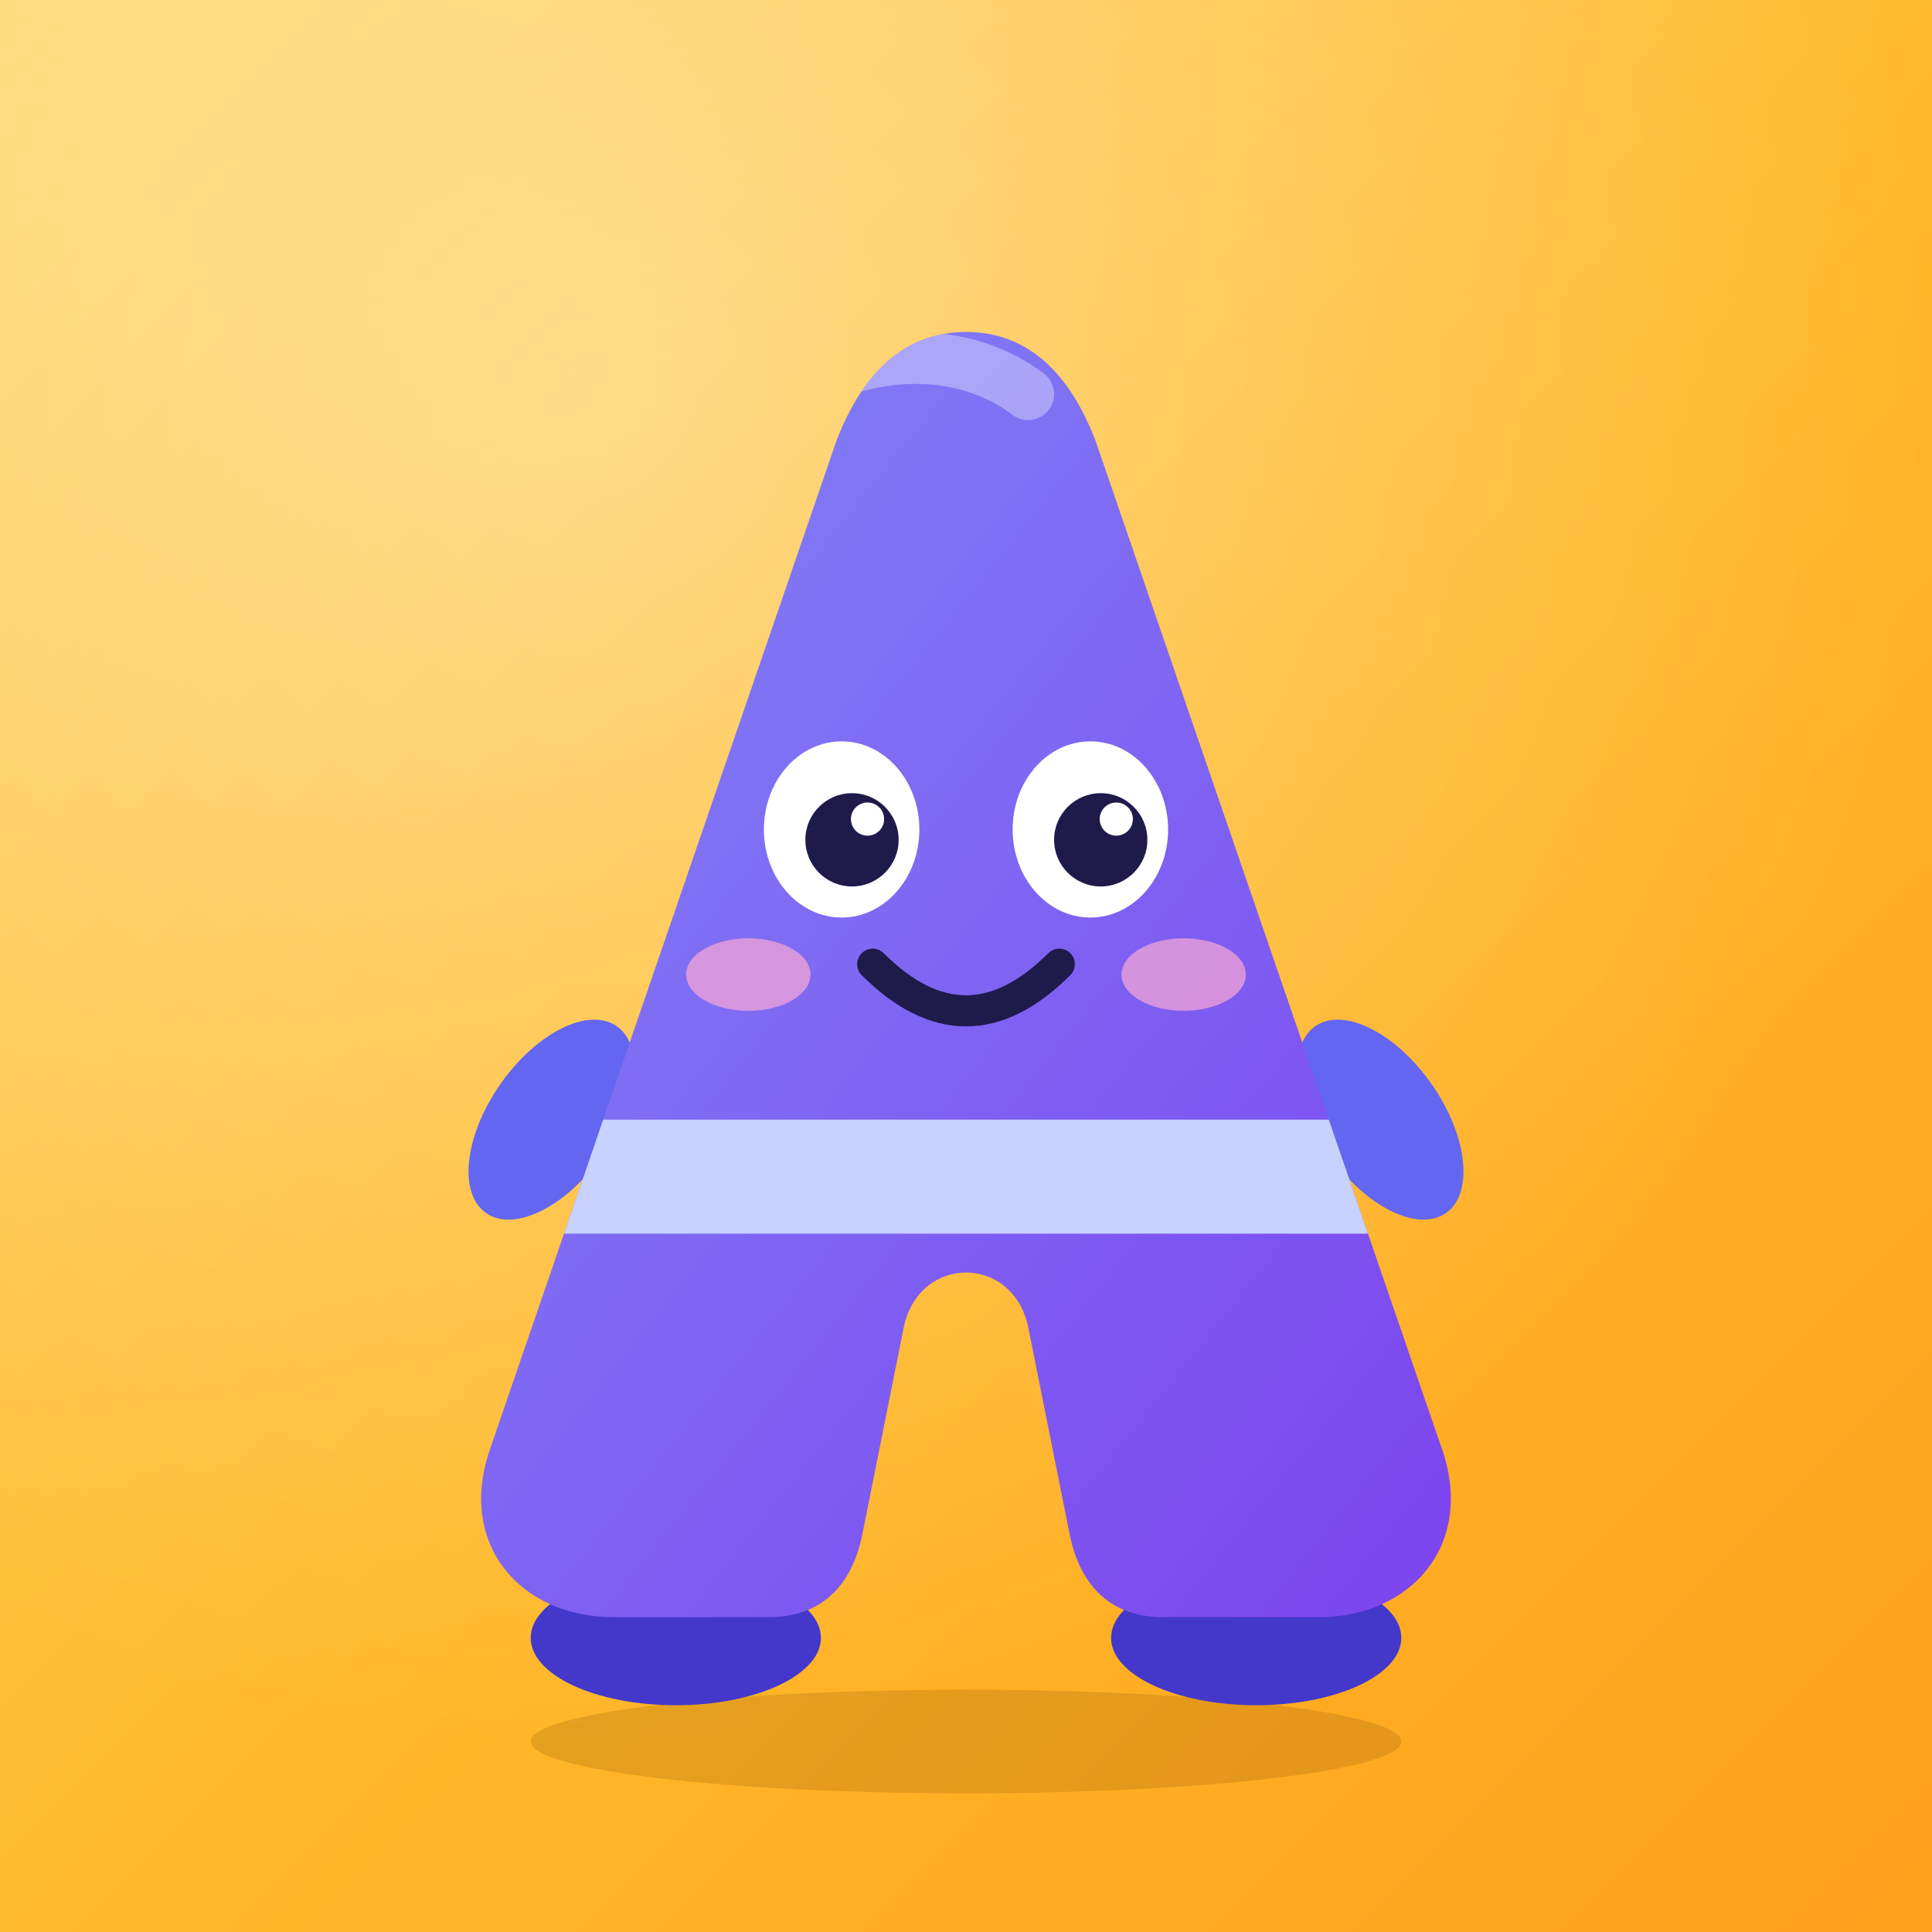
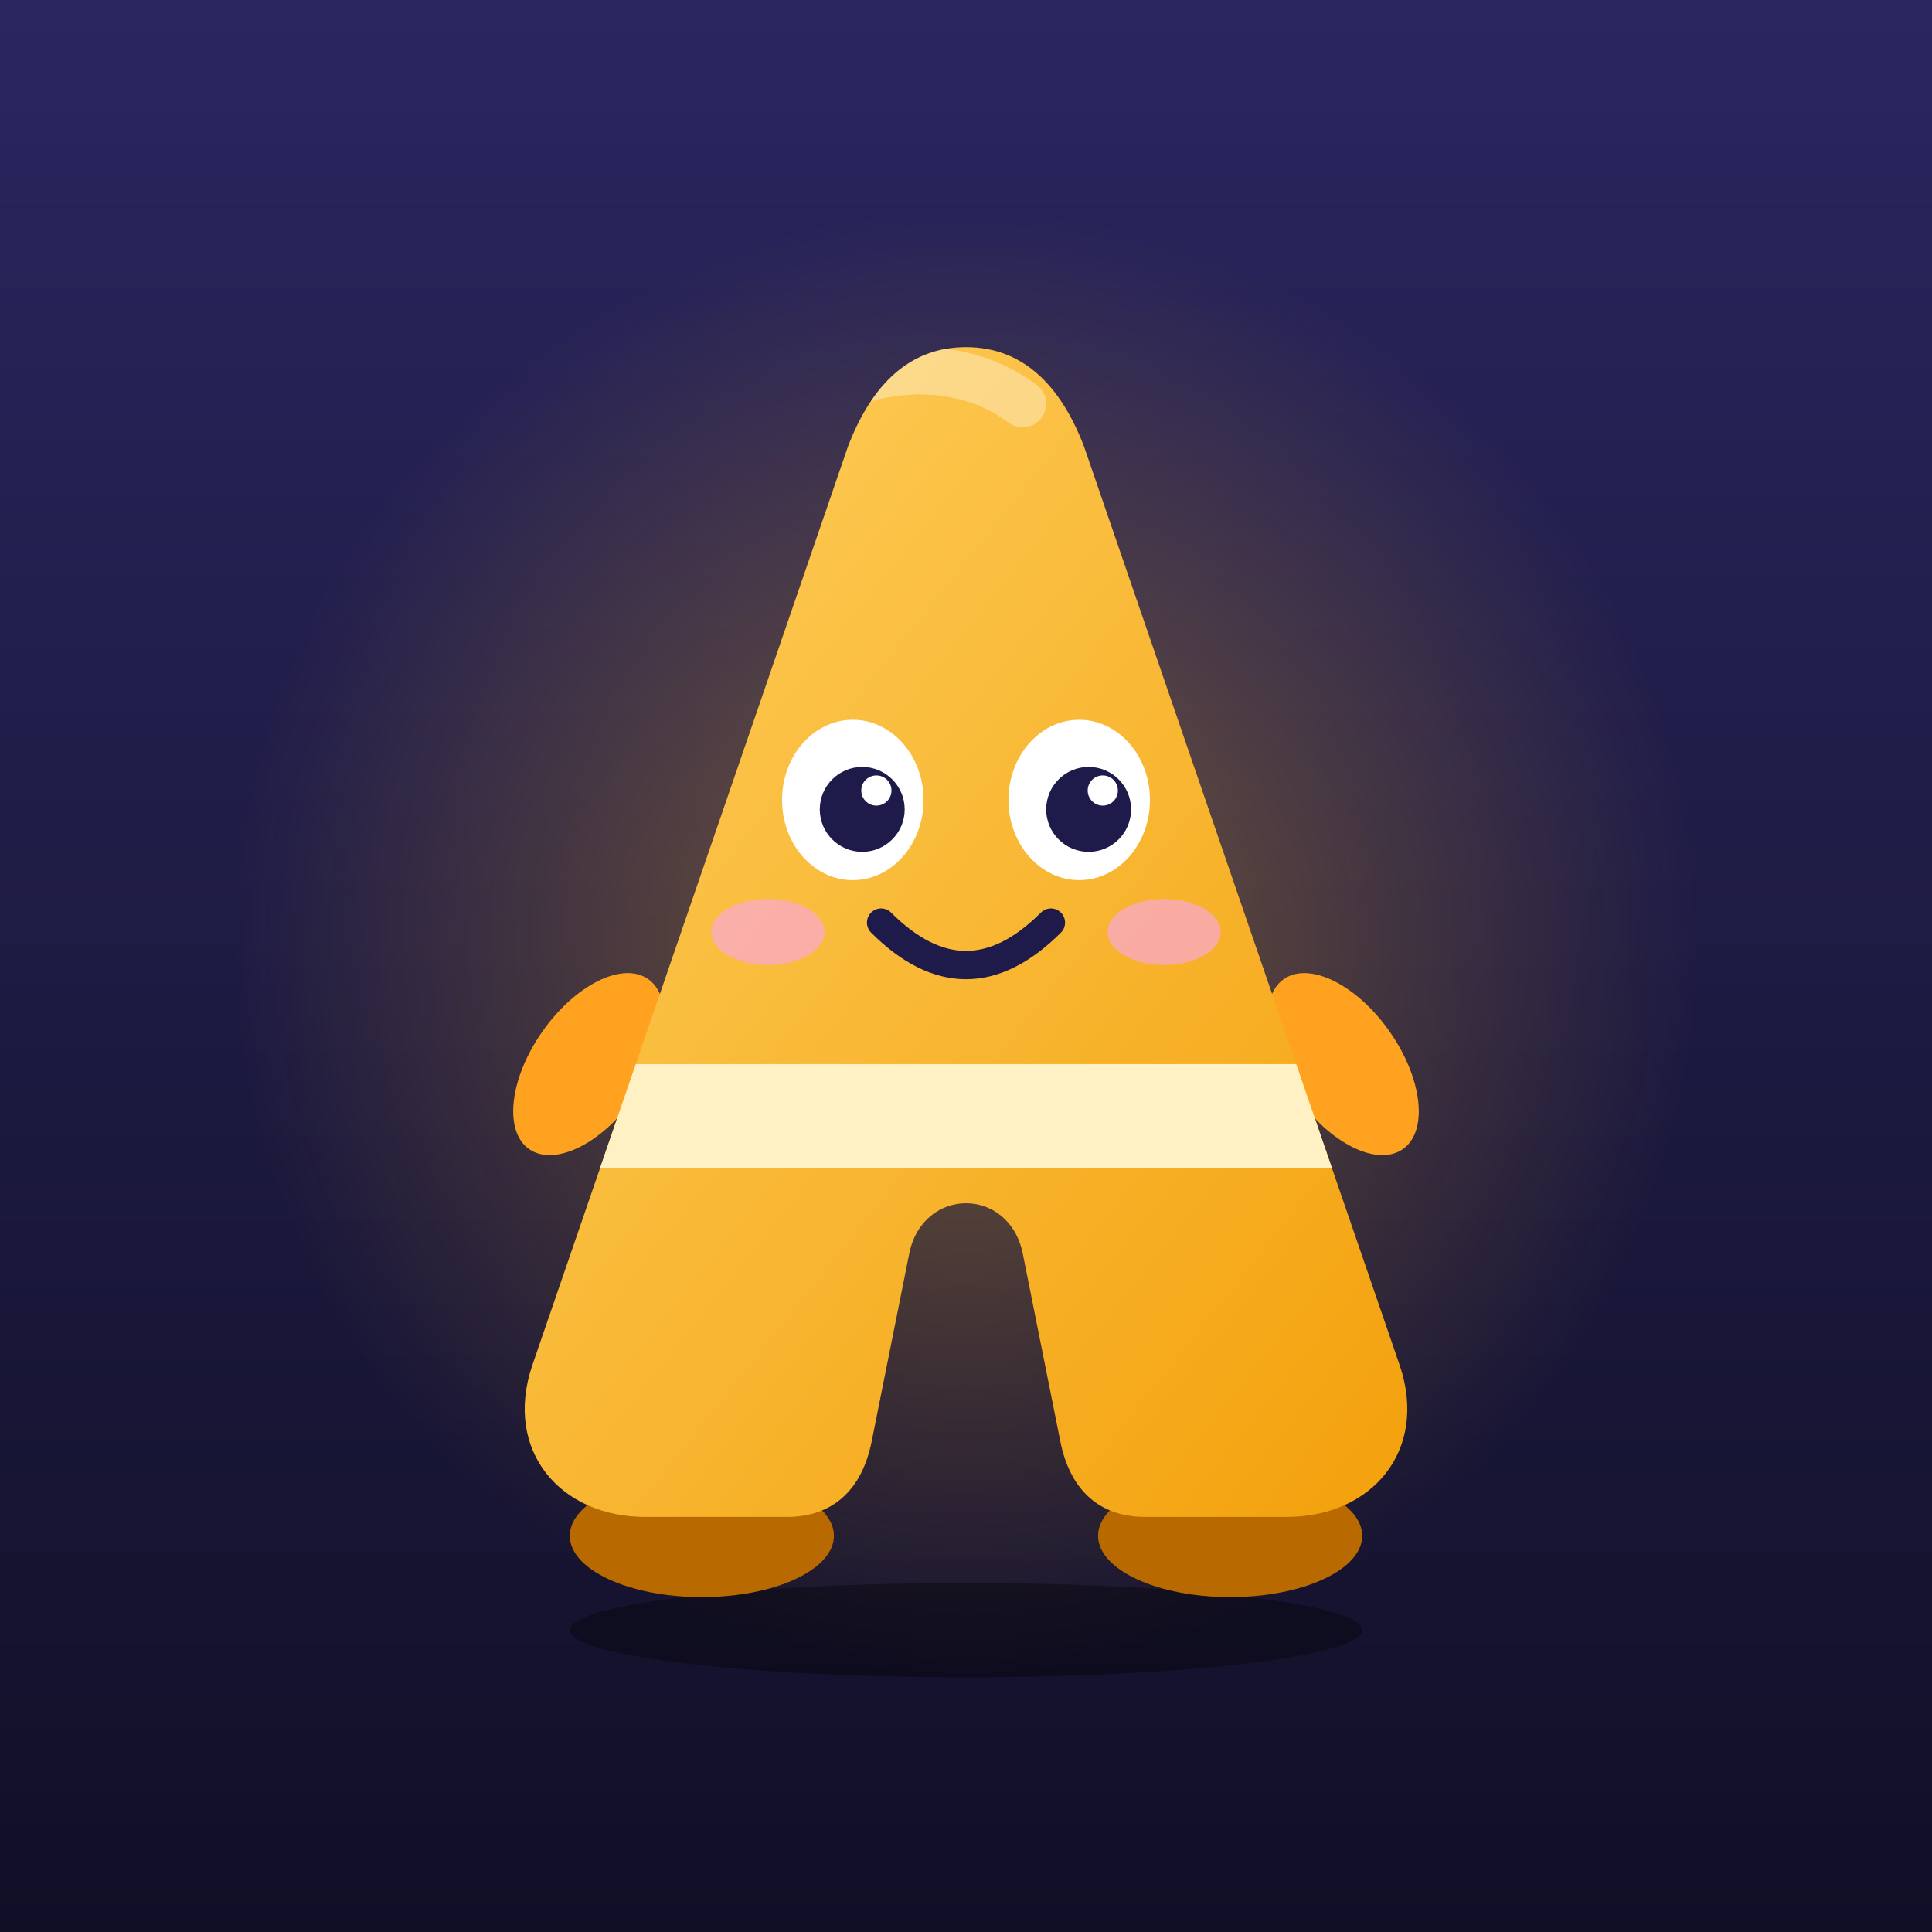
<svg xmlns="http://www.w3.org/2000/svg" viewBox="0 0 512 512">
  <defs>
-     <linearGradient id="bg" x1="0" y1="0" x2="1" y2="1">
-       <stop offset="0" stop-color="#FFD466" />
-       <stop offset=".55" stop-color="#FFB829" />
-       <stop offset="1" stop-color="#FF9F1C" />
+     <linearGradient id="bg" x1="0" y1="0" x2="0" y2="1">
+       <stop offset="0" stop-color="#2A2660" />
+       <stop offset="1" stop-color="#110F26" />
    </linearGradient>
-     <radialGradient id="hl" cx=".3" cy=".2" r=".7">
-       <stop offset="0" stop-color="#fff" stop-opacity=".35" />
-       <stop offset="1" stop-color="#fff" stop-opacity="0" />
+     <radialGradient id="glow" cx=".5" cy=".5" r=".42">
+       <stop offset="0" stop-color="#FFB829" stop-opacity=".38" />
+       <stop offset="1" stop-color="#FFB829" stop-opacity="0" />
    </radialGradient>
  </defs>
  <rect width="512" height="512" fill="url(#bg)" />
-   <rect width="512" height="512" fill="url(#hl)" />
-   <svg viewBox="0 0 120 150" x="91" y="66" width="330" height="412" aria-hidden="true">
+   <circle cx="256" cy="250" r="230" fill="url(#glow)" />
+   <svg viewBox="0 0 120 150" x="106" y="72" width="300" height="375" aria-hidden="true">
    <defs>
      <linearGradient id="m1g" x1="0" y1="0" x2="1" y2="1" gradientUnits="userSpaceOnUse" gradientTransform="scale(120 150)">
-         <stop offset="0" stop-color="#818cf8" />
-         <stop offset="1" stop-color="#7c3aed" />
+         <stop offset="0" stop-color="#FFD466" />
+         <stop offset="1" stop-color="#F29A00" />
      </linearGradient>
      <clipPath id="m1c">
        <path d="M60 8C66 8 70 12 72.5 18.5L106 116C109 125 103 132 94 132H79C74 132 71 129 70 124L66 104C64.5 97 55.5 97 54 104L50 124C49 129 46 132 41 132H26C17 132 11 125 14 116L47.5 18.5C50 12 54 8 60 8Z" />
      </clipPath>
    </defs>
-     <ellipse class="m-shadow" cx="60" cy="144" rx="42" ry="5" fill="#8a5200" opacity=".22" />
+     <ellipse class="m-shadow" cx="60" cy="144" rx="42" ry="5" fill="#000" opacity=".35" />
    <g class="m-body">
-       <ellipse cx="32" cy="134" rx="14" ry="6.5" fill="#4338ca" />
-       <ellipse cx="88" cy="134" rx="14" ry="6.5" fill="#4338ca" />
+       <ellipse cx="32" cy="134" rx="14" ry="6.5" fill="#B86A00" />
+       <ellipse cx="88" cy="134" rx="14" ry="6.5" fill="#B86A00" />
      <g class="m-arm-l" style="transform-origin:26px 78px">
-         <ellipse cx="20" cy="84" rx="6" ry="11" fill="#6366f1" transform="rotate(35 20 84)" />
+         <ellipse cx="20" cy="84" rx="6" ry="11" fill="#FFA21F" transform="rotate(35 20 84)" />
      </g>
      <g class="m-arm-r" style="transform-origin:94px 78px">
-         <ellipse cx="100" cy="84" rx="6" ry="11" fill="#6366f1" transform="rotate(-35 100 84)" />
+         <ellipse cx="100" cy="84" rx="6" ry="11" fill="#FFA21F" transform="rotate(-35 100 84)" />
      </g>
      <path d="M60 8C66 8 70 12 72.5 18.5L106 116C109 125 103 132 94 132H79C74 132 71 129 70 124L66 104C64.5 97 55.5 97 54 104L50 124C49 129 46 132 41 132H26C17 132 11 125 14 116L47.5 18.5C50 12 54 8 60 8Z" fill="url(#m1g)" />
      <g clip-path="url(#m1c)">
-         <rect x="0" y="84" width="120" height="11" fill="#c7d2fe" />
+         <rect x="0" y="84" width="120" height="11" fill="#FFF1C4" />
        <path d="M38 18c8-8 20-10 28-4" stroke="#fff" stroke-opacity=".35" stroke-width="5" stroke-linecap="round" fill="none" />
      </g>
      <ellipse cx="39" cy="70" rx="6" ry="3.5" fill="#f9a8d4" opacity=".7" />
      <ellipse cx="81" cy="70" rx="6" ry="3.5" fill="#f9a8d4" opacity=".7" />
      <g class="m-eyes">
        <ellipse cx="48" cy="56" rx="7.5" ry="8.5" fill="#fff" />
        <ellipse cx="72" cy="56" rx="7.5" ry="8.5" fill="#fff" />
        <circle cx="49" cy="57" r="4.5" fill="#1e1b4b" />
        <circle cx="73" cy="57" r="4.5" fill="#1e1b4b" />
        <circle cx="50.5" cy="55" r="1.6" fill="#fff" />
        <circle cx="74.5" cy="55" r="1.6" fill="#fff" />
      </g>
      <path d="M51 69q9 9 18 0" fill="none" stroke="#1e1b4b" stroke-width="3" stroke-linecap="round" />
    </g>
  </svg>
</svg>
